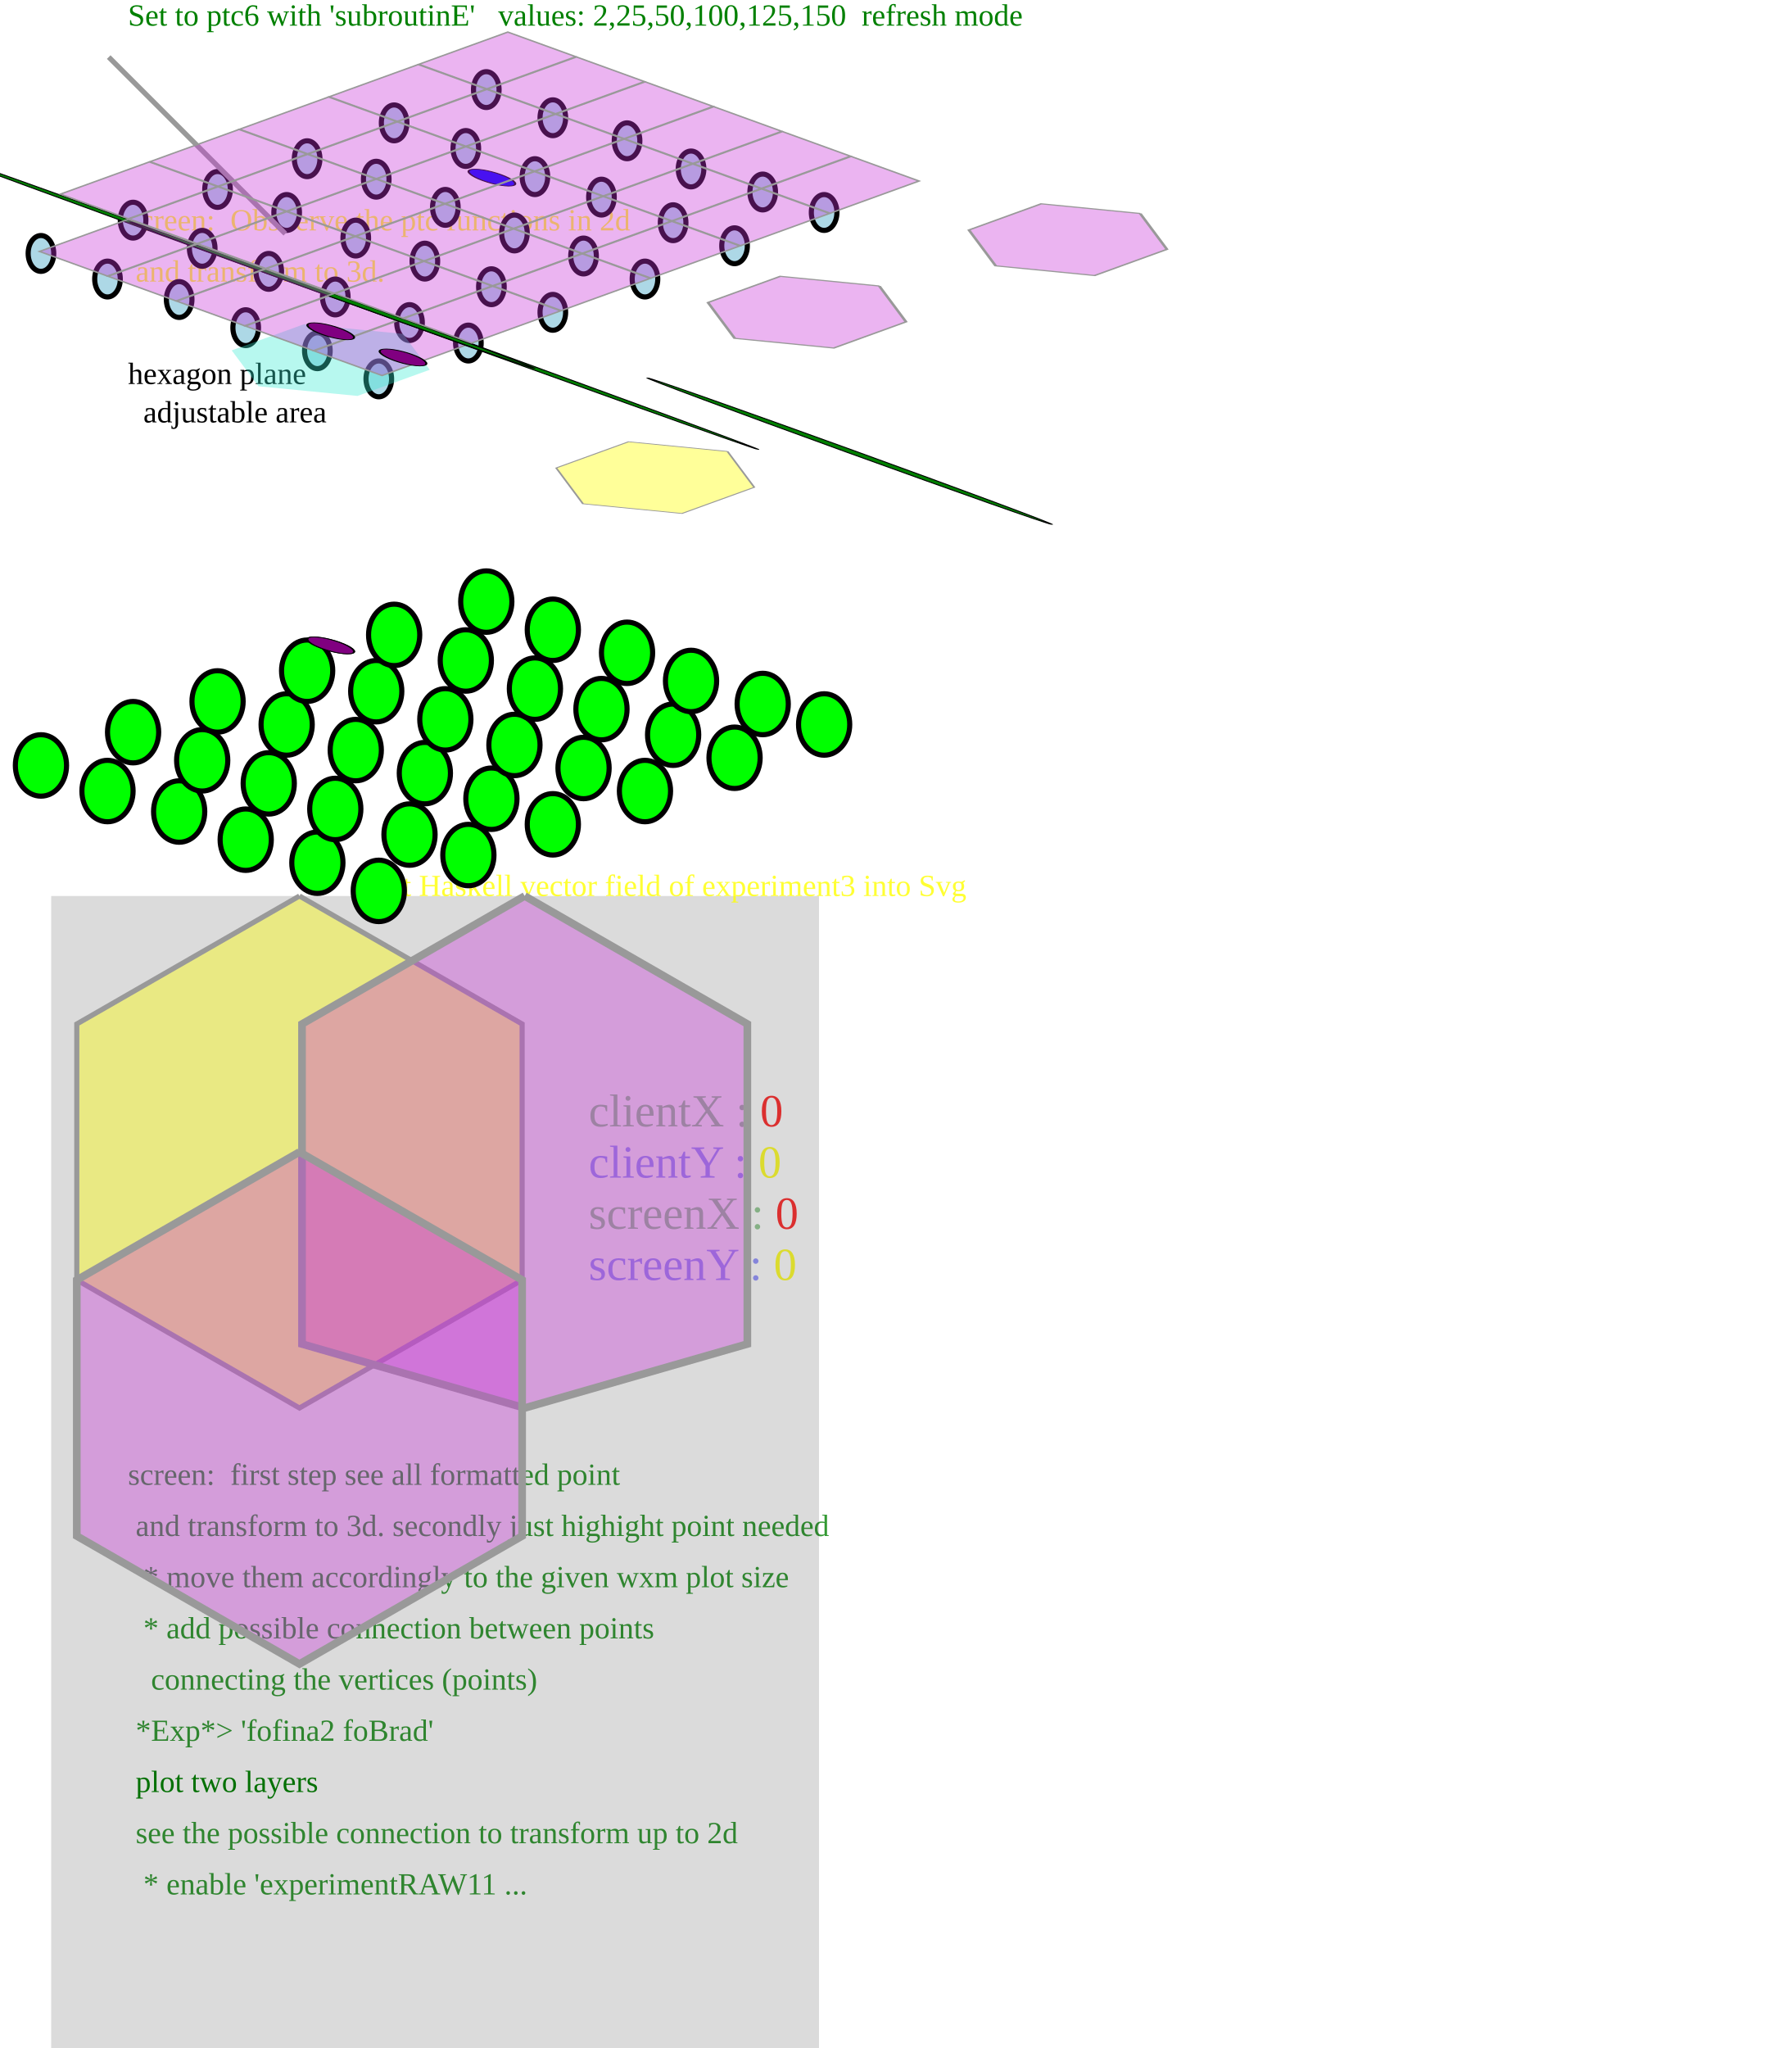
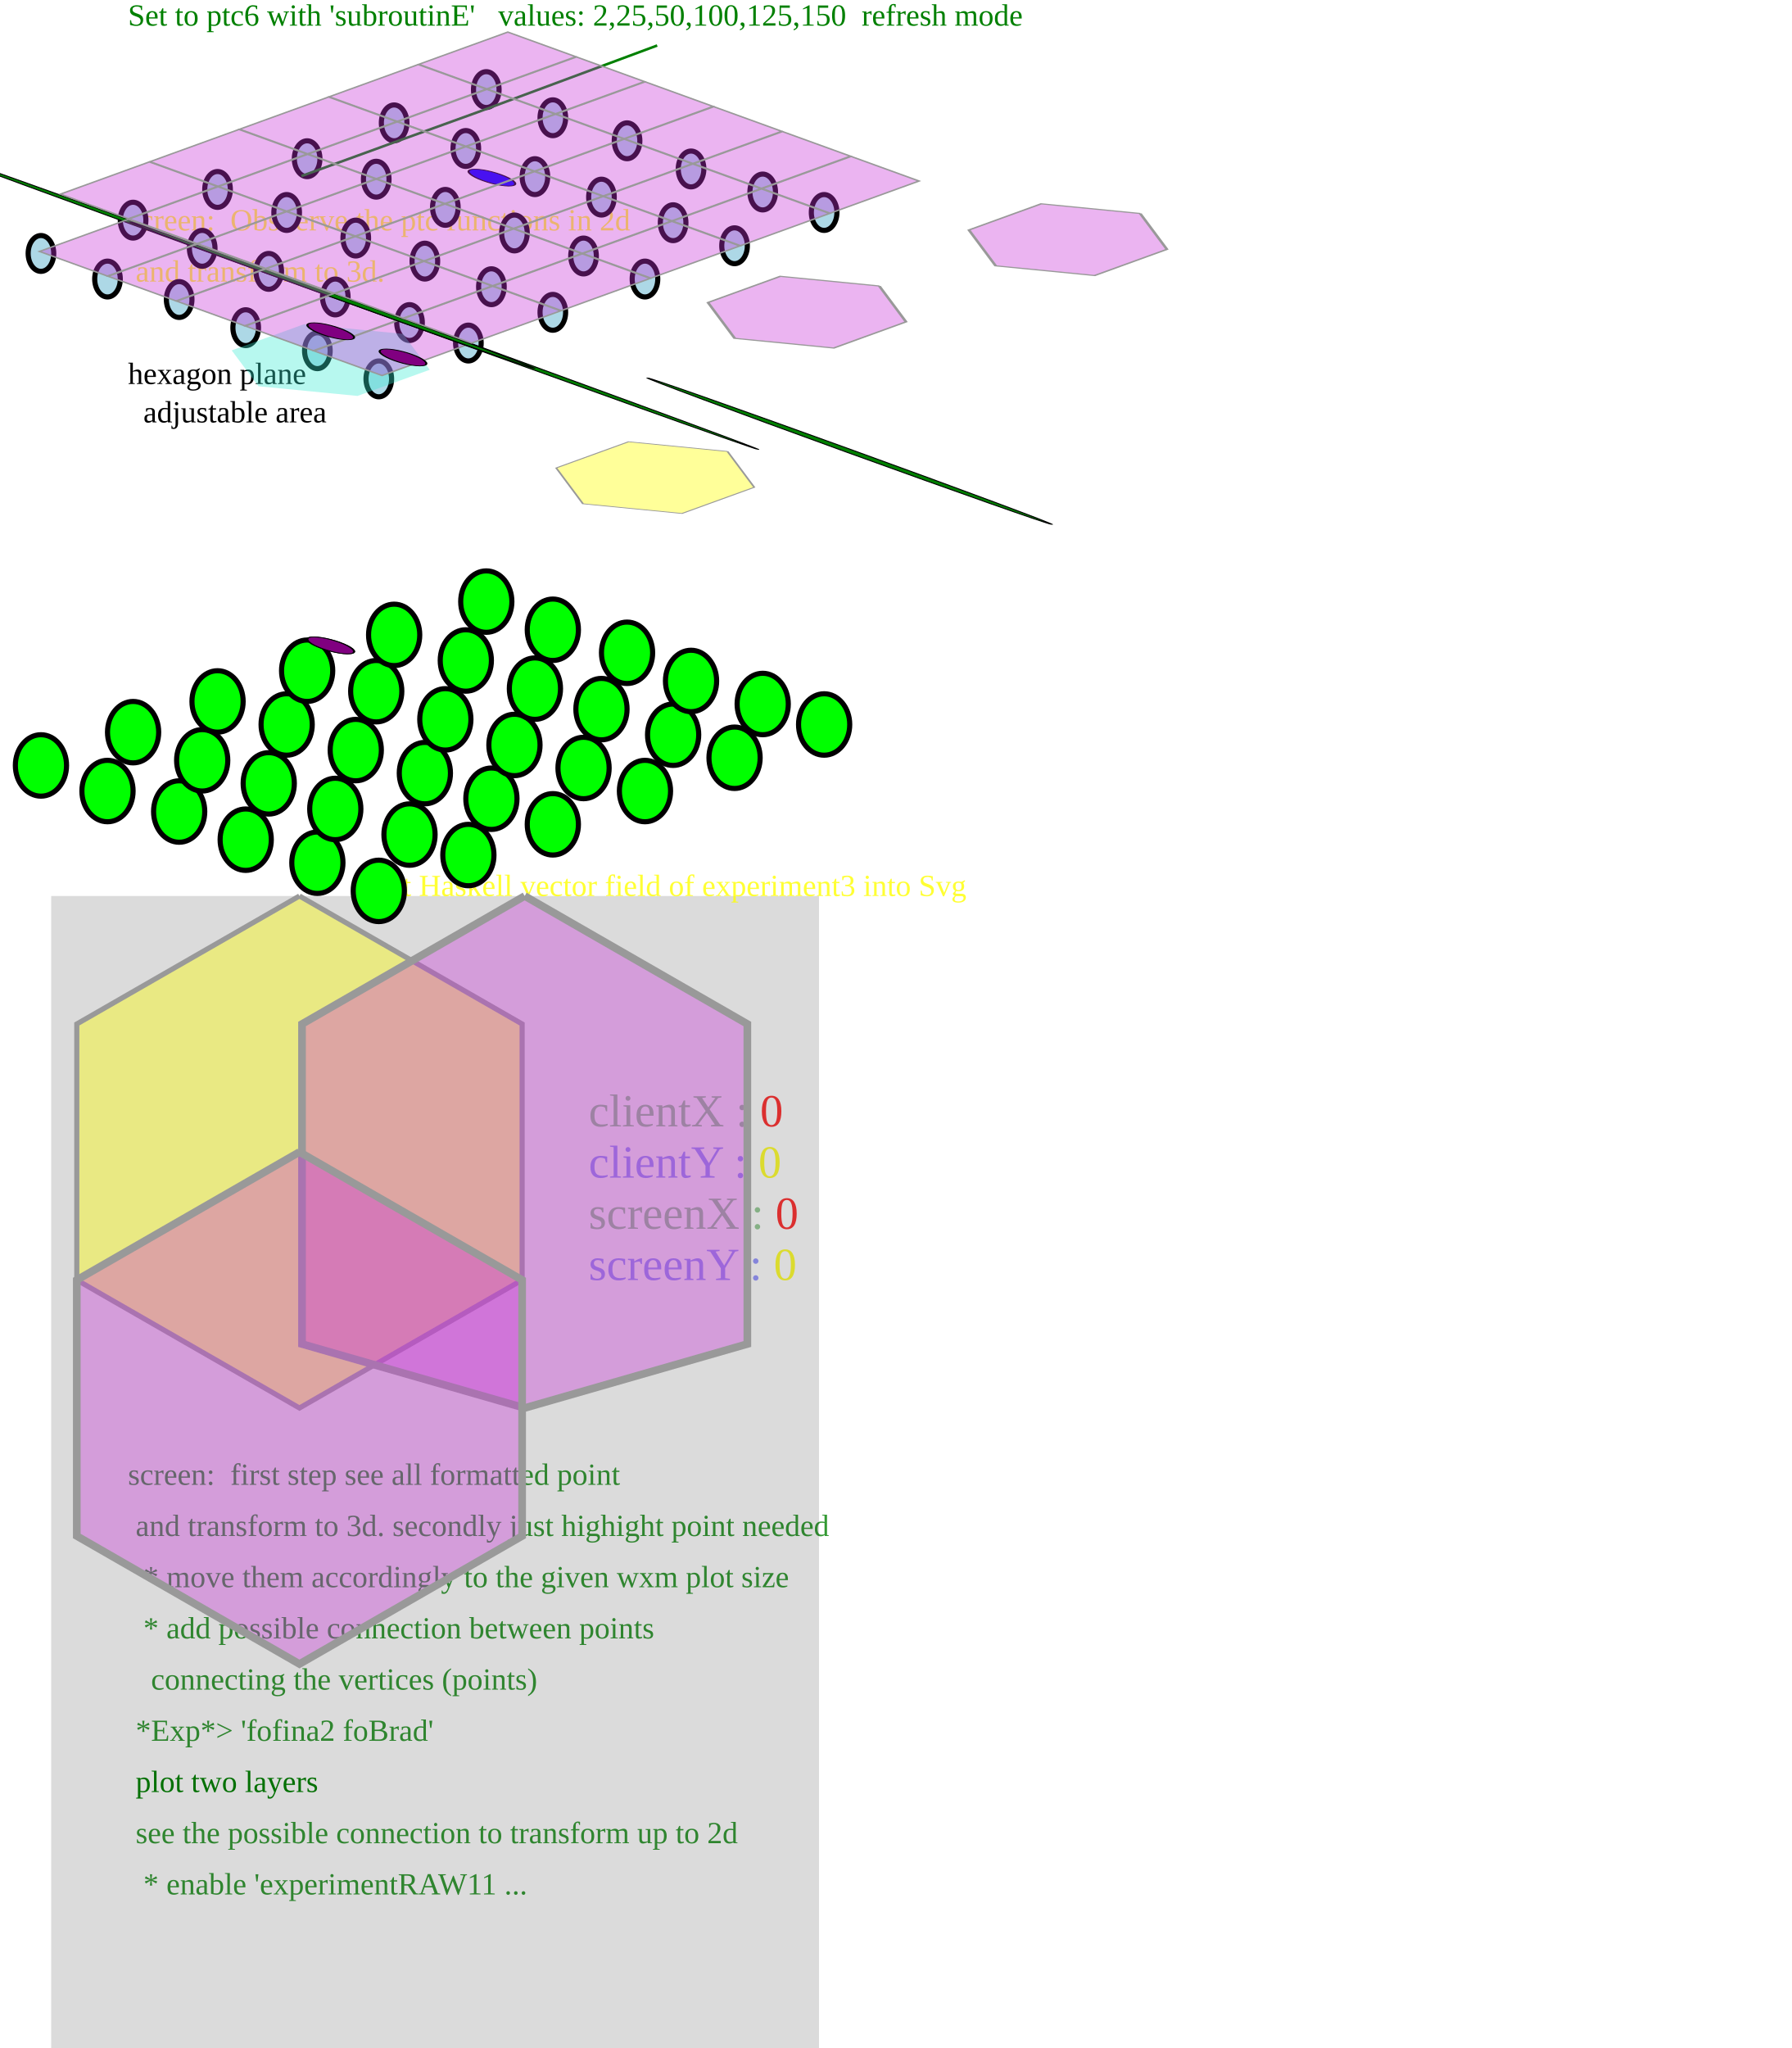
<svg xmlns="http://www.w3.org/2000/svg" id="root" xml:space="preserve" width="700" height="800">
  <g>
    <text x="50" fill="green" y="10">Set to ptc6 with 'subroutinE'
 
values: 2,25,50,100,125,150 
refresh mode</text>
  </g>
  <g>
    <text x="50" y="90" fill="yellow" fill-opacity="0.8">screen:
 Obsverve the ptc functions in 2d </text>
    <text x="50" y="110" fill="yellow" fill-opacity="0.8"> and transform to 3d. </text>
    <animate attributeType="CSS" attributeName="opacity" from="1" to="0" begin="10s" dur="0.2s" fill="freeze" />
  </g>
  <g>
	
/* text what to do */
<text x="50" y="580" fill="green" fill-opacity="0.8">screen:
 first step see all formatted point</text>
    <text x="50" y="600" fill="green" fill-opacity="0.8"> and transform to 3d.
secondly just highight point needed </text>
    <text x="50" y="620" fill="green" fill-opacity="0.8">
 * move them accordingly to the given wxm plot size</text>
    <text x="50" y="640" fill="green" fill-opacity="0.8">
 * add possible connection between points </text>
    <text x="50" y="660" fill="green" fill-opacity="0.8">   connecting the vertices (points) </text>
    <text x="50" y="680" fill="green" fill-opacity="0.8"> *Exp*&gt; 'fofina2 foBrad'</text>
    <text x="50" y="700" fill="green"> plot two layers</text>
    <text x="50" y="720" fill="green" fill-opacity="0.8"> see the possible connection to transform up to 2d</text>
    <text x="50" y="740" fill="green" fill-opacity="0.8">
 * enable 'experimentRAW11 ...</text>
    <text x="50" y="150">hexagon plane</text>
    <text x="50" y="165">  adjustable area</text>
    <text x="230" y="440" font-size="18" fill="green" fill-opacity="0.4">clientX : <tspan id="cX" fill="red" fill-opacity="0.8">0</tspan>
    </text>
    <text x="230" y="460" font-size="18" fill="blue" fill-opacity="0.4">clientY : <tspan id="cY" fill="yellow" fill-opacity="0.8">0</tspan>
    </text>
    <text x="230" y="480" font-size="18" fill="green" fill-opacity="0.4">screenX : <tspan id="sX" fill="red" fill-opacity="0.8">0</tspan>
    </text>
    <text x="230" y="500" font-size="18" fill="blue" fill-opacity="0.4">screenY : <tspan id="sY" fill="yellow" fill-opacity="0.8">0</tspan>
    </text>
    <rect id="go" x="20" y="350" width="300" height="650" style="fill:#1e1c1ecc;fill-opacity:0.2" />
  </g>
  <g>
    <text x="150" y="350" fill="yellow" fill-opacity="0.8">fit Haskell vector field of experiment3 into Svg</text>
  </g>
  <style id="style4">
        .room{
            fill:      #c830d8e7;
            fill-opacity:0.4;
            stroke:     #999;
            stroke-width:   3;
            stroke-color:   blue;
        }
        .room:hover{
            fill:       #30d8c4e7;
            fill-opacity:0.5;
        }
        .hexa{
            fill:      yellow;
            fill-opacity:0.4;
            stroke:     #999;
            stroke-width:   2;
        }
        .hexa:hover{
            fill:       green;
            fill-opacity:0.4;
        }
        .project{
            fill:       lime;
            fill-opacity:0.0;
            stroke:     #999;
            stroke-width:  0;
            
        }
        .project:hover{
            fill:       lime;
            fill-opacity:0.4;
        }
        .check{
            fill:       blue;
            fill-opacity:0.3;
            stroke:     #999;
            stroke-width:  0;
            
        }
        .check:hover{
            fill:     lime;
            fill-opacity:0.4;
        }
        .suite{
            fill:      #37ebd1e7;
            fill-opacity:0.4;
            stroke:     #999;
            stroke-width:  0;
            
        }
        .suite:hover{
            fill:     orange;
            fill-opacity:0.5;
        }

       



    </style>
  <g transform="translate(0,0)">
    <g>
      <ellipse cx="16" cy="99" rx="5" ry="7" stroke="black" stroke-width="2px" style="fill:lightblue">
</ellipse>
      <ellipse cx="42" cy="109" rx="5" ry="7" stroke="black" stroke-width="2px" style="fill:lightblue">
</ellipse>
      <ellipse cx="70" cy="117" rx="5" ry="7" stroke="black" stroke-width="2px" style="fill:lightblue">
</ellipse>
      <ellipse cx="96" cy="128" rx="5" ry="7" stroke="black" stroke-width="2px" style="fill:lightblue">
</ellipse>
      <ellipse cx="124" cy="137" rx="5" ry="7" stroke="black" stroke-width="2px" style="fill:lightblue">
</ellipse>
      <ellipse cx="148" cy="148" rx="5" ry="7" stroke="black" stroke-width="2px" style="fill:lightblue">
</ellipse>
      <ellipse cx="52" cy="86" rx="5" ry="7" stroke="black" stroke-width="2px" style="fill:lightblue">
</ellipse>
      <ellipse cx="79" cy="97" rx="5" ry="7" stroke="black" stroke-width="2px" style="fill:lightblue">
</ellipse>
      <ellipse cx="105" cy="106" rx="5" ry="7" stroke="black" stroke-width="2px" style="fill:lightblue">
</ellipse>
      <ellipse cx="131" cy="116" rx="5" ry="7" stroke="black" stroke-width="2px" style="fill:lightblue">
</ellipse>
      <ellipse cx="160" cy="126" rx="5" ry="7" stroke="black" stroke-width="2px" style="fill:lightblue">
</ellipse>
      <ellipse cx="183" cy="134" rx="5" ry="7" stroke="black" stroke-width="2px" style="fill:lightblue">
</ellipse>
      <ellipse cx="85" cy="74" rx="5" ry="7" stroke="black" stroke-width="2px" style="fill:lightblue">
</ellipse>
      <ellipse cx="112" cy="83" rx="5" ry="7" stroke="black" stroke-width="2px" style="fill:lightblue">
</ellipse>
      <ellipse cx="139" cy="93" rx="5" ry="7" stroke="black" stroke-width="2px" style="fill:lightblue">
</ellipse>
      <ellipse cx="166" cy="102" rx="5" ry="7" stroke="black" stroke-width="2px" style="fill:lightblue">
</ellipse>
      <ellipse cx="192" cy="112" rx="5" ry="7" stroke="black" stroke-width="2px" style="fill:lightblue">
</ellipse>
      <ellipse cx="216" cy="122" rx="5" ry="7" stroke="black" stroke-width="2px" style="fill:lightblue">
</ellipse>
      <ellipse cx="120" cy="62" rx="5" ry="7" stroke="black" stroke-width="2px" style="fill:lightblue">
</ellipse>
      <ellipse cx="147" cy="70" rx="5" ry="7" stroke="black" stroke-width="2px" style="fill:lightblue">
</ellipse>
      <ellipse cx="174" cy="81" rx="5" ry="7" stroke="black" stroke-width="2px" style="fill:lightblue">
</ellipse>
      <ellipse cx="201" cy="91" rx="5" ry="7" stroke="black" stroke-width="2px" style="fill:lightblue">
</ellipse>
      <ellipse cx="228" cy="100" rx="5" ry="7" stroke="black" stroke-width="2px" style="fill:lightblue">
</ellipse>
      <ellipse cx="252" cy="109" rx="5" ry="7" stroke="black" stroke-width="2px" style="fill:lightblue">
</ellipse>
      <ellipse cx="154" cy="48" rx="5" ry="7" stroke="black" stroke-width="2px" style="fill:lightblue">
</ellipse>
      <ellipse cx="182" cy="58" rx="5" ry="7" stroke="black" stroke-width="2px" style="fill:lightblue">
</ellipse>
      <ellipse cx="209" cy="69" rx="5" ry="7" stroke="black" stroke-width="2px" style="fill:lightblue">
</ellipse>
      <ellipse cx="235" cy="77" rx="5" ry="7" stroke="black" stroke-width="2px" style="fill:lightblue">
</ellipse>
      <ellipse cx="263" cy="87" rx="5" ry="7" stroke="black" stroke-width="2px" style="fill:lightblue">
</ellipse>
      <ellipse cx="287" cy="96" rx="5" ry="7" stroke="black" stroke-width="2px" style="fill:lightblue">
</ellipse>
      <ellipse cx="190" cy="35" rx="5" ry="7" stroke="black" stroke-width="2px" style="fill:lightblue">
</ellipse>
      <ellipse cx="270" cy="66" rx="5" ry="7" stroke="black" stroke-width="2px" style="fill:lightblue">
</ellipse>
      <ellipse cx="216" cy="46" rx="5" ry="7" stroke="black" stroke-width="2px" style="fill:lightblue">
</ellipse>
      <ellipse cx="245" cy="55" rx="5" ry="7" stroke="black" stroke-width="2px" style="fill:lightblue">
</ellipse>
      <ellipse cx="298" cy="75" rx="5" ry="7" stroke="black" stroke-width="2px" style="fill:lightblue">
</ellipse>
      <ellipse cx="322" cy="83" rx="5" ry="7" stroke="black" stroke-width="2px" style="fill:lightblue">
</ellipse>
    </g>
  </g>
  <g transform="translate(0,200)">
    <g>
      <ellipse cx="16" cy="99" rx="10" ry="12" stroke="black" stroke-width="2px" style="fill:lime">
</ellipse>
      <ellipse cx="42" cy="109" rx="10" ry="12" stroke="black" stroke-width="2px" style="fill:lime">
</ellipse>
      <ellipse cx="70" cy="117" rx="10" ry="12" stroke="black" stroke-width="2px" style="fill:lime">
</ellipse>
      <ellipse cx="96" cy="128" rx="10" ry="12" stroke="black" stroke-width="2px" style="fill:lime">
</ellipse>
      <ellipse cx="124" cy="137" rx="10" ry="12" stroke="black" stroke-width="2px" style="fill:lime">
</ellipse>
      <ellipse cx="148" cy="148" rx="10" ry="12" stroke="black" stroke-width="2px" style="fill:lime">
</ellipse>
      <ellipse cx="52" cy="86" rx="10" ry="12" stroke="black" stroke-width="2px" style="fill:lime">
</ellipse>
      <ellipse cx="79" cy="97" rx="10" ry="12" stroke="black" stroke-width="2px" style="fill:lime">
</ellipse>
      <ellipse cx="105" cy="106" rx="10" ry="12" stroke="black" stroke-width="2px" style="fill:lime">
</ellipse>
      <ellipse cx="131" cy="116" rx="10" ry="12" stroke="black" stroke-width="2px" style="fill:lime">
</ellipse>
      <ellipse cx="160" cy="126" rx="10" ry="12" stroke="black" stroke-width="2px" style="fill:lime">
</ellipse>
      <ellipse cx="183" cy="134" rx="10" ry="12" stroke="black" stroke-width="2px" style="fill:lime">
</ellipse>
      <ellipse cx="85" cy="74" rx="10" ry="12" stroke="black" stroke-width="2px" style="fill:lime">
</ellipse>
      <ellipse cx="112" cy="83" rx="10" ry="12" stroke="black" stroke-width="2px" style="fill:lime">
</ellipse>
      <ellipse cx="139" cy="93" rx="10" ry="12" stroke="black" stroke-width="2px" style="fill:lime">
</ellipse>
      <ellipse cx="166" cy="102" rx="10" ry="12" stroke="black" stroke-width="2px" style="fill:lime">
</ellipse>
      <ellipse cx="192" cy="112" rx="10" ry="12" stroke="black" stroke-width="2px" style="fill:lime">
</ellipse>
      <ellipse cx="216" cy="122" rx="10" ry="12" stroke="black" stroke-width="2px" style="fill:lime">
</ellipse>
      <ellipse cx="120" cy="62" rx="10" ry="12" stroke="black" stroke-width="2px" style="fill:lime">
</ellipse>
      <ellipse cx="147" cy="70" rx="10" ry="12" stroke="black" stroke-width="2px" style="fill:lime">
</ellipse>
      <ellipse cx="174" cy="81" rx="10" ry="12" stroke="black" stroke-width="2px" style="fill:lime">
</ellipse>
      <ellipse cx="201" cy="91" rx="10" ry="12" stroke="black" stroke-width="2px" style="fill:lime">
</ellipse>
      <ellipse cx="228" cy="100" rx="10" ry="12" stroke="black" stroke-width="2px" style="fill:lime">
</ellipse>
      <ellipse cx="252" cy="109" rx="10" ry="12" stroke="black" stroke-width="2px" style="fill:lime">
</ellipse>
      <ellipse cx="154" cy="48" rx="10" ry="12" stroke="black" stroke-width="2px" style="fill:lime">
</ellipse>
      <ellipse cx="182" cy="58" rx="10" ry="12" stroke="black" stroke-width="2px" style="fill:lime">
</ellipse>
      <ellipse cx="209" cy="69" rx="10" ry="12" stroke="black" stroke-width="2px" style="fill:lime">
</ellipse>
      <ellipse cx="235" cy="77" rx="10" ry="12" stroke="black" stroke-width="2px" style="fill:lime">
</ellipse>
      <ellipse cx="263" cy="87" rx="10" ry="12" stroke="black" stroke-width="2px" style="fill:lime">
</ellipse>
      <ellipse cx="287" cy="96" rx="10" ry="12" stroke="black" stroke-width="2px" style="fill:lime">
</ellipse>
      <ellipse cx="190" cy="35" rx="10" ry="12" stroke="black" stroke-width="2px" style="fill:lime">
</ellipse>
      <ellipse cx="270" cy="66" rx="10" ry="12" stroke="black" stroke-width="2px" style="fill:lime">
</ellipse>
      <ellipse cx="216" cy="46" rx="10" ry="12" stroke="black" stroke-width="2px" style="fill:lime">
</ellipse>
      <ellipse cx="245" cy="55" rx="10" ry="12" stroke="black" stroke-width="2px" style="fill:lime">
</ellipse>
      <ellipse cx="298" cy="75" rx="10" ry="12" stroke="black" stroke-width="2px" style="fill:lime">
</ellipse>
      <ellipse cx="322" cy="83" rx="10" ry="12" stroke="black" stroke-width="2px" style="fill:lime">
</ellipse>
    </g>
  </g>
-   <polyline id="hexagon" points="42.471,22.297 78.471,58.297 111.471,91.297" class="hexa" />
+   <polyline id="hexagon" points="117.771,68.771 150.771,56.771 186.771,43.771 221.771,30.771 256.771,17.771" stroke="green" />
  <g transform="translate(100,30);rotate(90);">
	


</g>
  <g transform="translate(-70,150)">
    <g transform="translate(100,200)">
      <polyline id="hexagon" points="87,0 174,50 174,150 87,200 0,150 0,50 87,0" class="hexa" />
      <animateTransform attributeName="transform" attributeType="XML" type="scale" from="1" to="0.5" additive="sum" begin="0.1s" dur="0.1s" fill="freeze" />
    </g>
    <g transform="translate(188,200)">
      <polyline id="hexagon" points="87,0 174,50 174,175 87,200 0,175 0,50 87,0" class="room" />
      <animateTransform attributeName="transform" attributeType="XML" type="scale" from="1" to="0.5" additive="sum" begin="0.1s" dur="0.1s" fill="freeze" />
    </g>
  </g>
  <g transform="translate(-70,250)">
    <g transform="translate(100,200)">
      <polyline id="hexagon" points="87,0 174,50 174,150 87,200 0,150 0,50 87,0" class="room" />
      <animateTransform attributeName="transform" attributeType="XML" type="scale" from="1" to="0.5" additive="sum" begin="0.1s" dur="0.1s" fill="freeze" />
    </g>
  </g>
  <g transform="matrix(0.282383,0.1022555,-0.2823838,0.1022555,420.923,74.49549)">
    <polyline id="hexagon" points="87,0 174,50 174,150 87,200 0,150 0,50 87,0" class="room" />
/* The top three big hexagons plotted 
-----------------------------------------------------------------------------------------------*/     
    <g transform="translate(-430,370)">
      <g transform="translate(599,370)">
        <polyline id="hexagon" points="87,0 174,50 174,150 87,200 0,150 0,50 87,0" class="hexa" />
        <animateTransform attributeName="transform" attributeType="XML" type="scale" from="1" to="3.1" additive="sum" begin="0.1s" dur="0.1s" fill="freeze" />
        <animateMotion path="M 25, 25 m -19.25, 0 a 19.25,19.25 0 1,0 37.5,0 a 1.25,19.25 0 1,0 -37.5,0" begin="1s" dur="5s" repeatCount="5" />
      </g>
      <g transform="translate(150,370)">
        <polyline id="hexagon" points="87,0 174,50 174,150 87,200 0,150 0,50 87,0" class="suite" />
        <animateTransform attributeName="transform" attributeType="XML" type="scale" from="1" to="3.1" additive="sum" begin="0.1s" dur="0.1s" fill="freeze" />
      </g>
      <g transform="translate(400,370)">
        <polyline id="hexagon" points="87,0 174,50 174,150 87,200 0,150 0,50 87,0" class="project" />
        <animateTransform attributeName="transform" attributeType="XML" type="scale" from="1" to="3.1" additive="sum" begin="0.1s" dur="0.1s" fill="freeze" />
        <animate attributeType="CSS" attributeName="opacity" from="1" to="0" dur="13s" repeatCount="indefinite" />
      </g>
      <g transform="translate(388,-51)">
        <polyline id="hexagon" points="87,0 174,50 174,150 87,200 0,150 0,50 87,0" class="room" />
        <animateTransform attributeName="transform" attributeType="XML" type="scale" from="1" to="3.1" additive="sum" begin="0.1s" dur="0.1s" fill="freeze" />
      </g>
      <g transform="translate(950,720)">
        <polyline id="hexagon" points="87,0 174,50 174,150 87,200 0,150 0,50 87,0" class="project" />
        <animateTransform attributeName="transform" attributeType="XML" type="scale" from="1" to="3.1" additive="sum" begin="0.1s" dur="0.1s" fill="freeze" />
      </g>
      <g transform="translate(950,820)">
        <polyline id="hexagon" points="87,0 174,50 174,150 87,200 0,150 0,50 87,0" class="project" />
        <animateTransform attributeName="transform" attributeType="XML" type="scale" from="1" to="3.1" additive="sum" begin="0.1s" dur="0.1s" fill="freeze" />
      </g>
      <g transform="translate(850,720)">
        <polyline id="hexagon" points="87,0 174,50 174,150 87,200 0,150 0,50 87,0" class="project" />
        <animateTransform attributeName="transform" attributeType="XML" type="scale" from="1" to="3.1" additive="sum" begin="0.1s" dur="0.1s" fill="freeze" />
      </g>
    </g>
/* end of top three hexagons plotted 
------------------------------------------------------------------------------------------------------*/
/* 1-9-2020 added case for ptc5 overview
  role model on how to transform to 58 / 135 degree to ? ....
  when changing up the file dont delete this paragraph */
<g>
      <rect class="room" width="94" height="123" x="-222" y="711" />
      <rect class="room" y="711" x="-317" height="123" width="94" />
      <g transform="translate(29250,29900)">
        <polyline id="hexagon" points="87,0 174,50 174,150 87,200 0,150 0,50 87,0" class="hexa" />
      </g>
      <g transform="translate(29150,30000)">
        <polyline id="hexagon" points="87,0 174,50 174,150 87,200 0,150 0,50 87,0" class="room" />
      </g>
      <g transform="translate(37500,38530)">
        <polyline id="hexagon" points="87,0 174,50 174,150 87,200 0,150 0,50 87,0" class="hexa" />
      </g>
      <g transform="translate(37600,38530)">
        <polyline id="hexagon" points="87,0 174,50 174,150 87,200 0,150 0,50 87,0" class="room" />
      </g>
      <g transform="translate(37600,38430)">
        <polyline id="hexagon" points="87,0 174,50 174,150 87,200 0,150 0,50 87,0" class="room" />
      </g>
      <ellipse cx="-316" cy="715" rx="590" ry="4" stroke="black" stroke-width="2px" style="fill:green">
        <animateColor attributeName="fill" attributeType="CSS" from="blue" to="lime" begin="0.1s" dur="1s" repeatCount="indefinite" />
        <animateTransform attributeName="transform" attributeType="XML" type="rotate" from="0" to="45" begin="0.1s" dur="0.1s" fill="freeze" />
        <animateMotion path="M  0 0 L 860 879" begin="0.1s" dur="0.3s" fill="freeze" />
      </ellipse>
      <ellipse cx="340" cy="655" rx="280" ry="4" stroke="black" stroke-width="2px" style="fill:green">
        <animateColor attributeName="fill" attributeType="CSS" from="blue" to="lime" begin="0.1s" dur="1s" repeatCount="indefinite" />
        <animateTransform attributeName="transform" attributeType="XML" type="rotate" from="0" to="45" begin="0.1s" dur="0.1s" fill="freeze" />
        <animateMotion path="M  0 0 L 280 290" begin="0.1s" dur="0.3s" fill="freeze" />
      </ellipse>
      <ellipse cx="-430" cy="380" rx="30" ry="12" stroke="black" stroke-width="2px" style="fill:blue">
      </ellipse>
      <ellipse cx="-316" cy="715" rx="280" ry="4" stroke="black" stroke-width="2px" style="fill:green">
        <animateColor attributeName="fill" attributeType="CSS" from="blue" to="lime" begin="0.1s" dur="1s" repeatCount="indefinite" />
        <animateTransform attributeName="transform" attributeType="XML" type="rotate" from="0" to="45" begin="0.1s" dur="0.1s" fill="freeze" />
        <animateMotion path="M  0 0 L 480 290" begin="0.1s" dur="0.3s" fill="freeze" />
      </ellipse>
      <ellipse cx="-248" cy="785" rx="30" ry="12" stroke="black" stroke-width="2px" style="fill:purple">
        <animateColor attributeName="fill" attributeType="CSS" from="blue" to="lime" begin="1s" dur="6s" repeatCount="indefinite" />
      </ellipse>
      <ellipse cx="-148" cy="785" rx="30" ry="12" stroke="black" stroke-width="2px" style="fill:purple">
        <animateColor attributeName="fill" attributeType="CSS" from="blue" to="lime" begin="1s" dur="6s" repeatCount="indefinite" />
      </ellipse>
      <animateTransform attributeName="transform" attributeType="XML" type="rotate" from="1" to="45" additive="sum" begin="2s" dur="2.0s" fill="freeze" />
      <animateTransform attributeName="transform" attributeType="XML" type="rotate" from="1" to="-45" additive="sum" begin="10s" dur="2.0s" fill="freeze" />
      <animateTransform attributeName="transform" attributeType="XML" type="rotate" from="1" to="-360" additive="sum" begin="43s" dur="5.0s" fill="freeze" />
      <animateTransform attributeName="transform" attributeType="XML" type="rotate" from="1" to="360" additive="sum" begin="58s" dur="15.0s" repeatCount="1" />
    </g>
/* go automate add layer to animate 3d svg plot 
a Haskell function will write and automate the layer adding
which way does initiate the animation set on timer or just on click or hover? */
<g transform="translate(500,600)">
      <g>
        <ellipse cx="-148" cy="785" rx="30" ry="12" stroke="black" stroke-width="2px" style="fill:purple">
          <animateColor attributeName="fill" attributeType="CSS" from="blue" to="lime" begin="1s" dur="6s" repeatCount="indefinite" />
        </ellipse>
        <animateTransform attributeName="transform" attributeType="XML" type="rotate" from="1" to="360" additive="sum" begin="128s" dur="15.0s" repeatCount="2" />
        <animateMotion path="M 100, 100 m -75, 0 a 75,75 0 1,0 150,0 a 75,75 0 1,0 -150,0" begin="1s" dur="5s" repeatCount="indefinite" />
      </g>
      <g>
        <ellipse cx="-148" cy="785" rx="30" ry="12" stroke="black" stroke-width="2px" style="fill:purple">
          <animateColor attributeName="fill" attributeType="CSS" from="blue" to="lime" begin="1s" dur="6s" repeatCount="indefinite" />
        </ellipse>
        <animateTransform attributeName="transform" attributeType="XML" type="rotate" from="-360" to="-1" additive="sum" begin="128s" dur="11.0s" repeatCount="2" />
        <animateMotion path="M -400, -600 m -75, 0 a 75,75 0 1,0 150,0 a 75,75 0 1,0 -150,0" begin="1s" dur="2s" repeatCount="indefinite" />
      </g>
    </g>
    <g>
      <rect class="room" width="94" height="123" x="-412" y="711" />
      <rect class="room" y="711" x="-507" height="123" width="94" />
      <rect class="room" width="94" height="123" x="-602" y="711" />
      <rect class="room" width="94" height="123" x="-222" y="587" />
      <rect class="room" y="587" x="-317" height="123" width="94" />
      <rect class="room" width="94" height="123" x="-412" y="587" />
      <rect class="room" y="587" x="-507" height="123" width="94" />
      <rect class="room" width="94" height="123" x="-602" y="587" />
      <rect class="room" y="587" x="-697" height="123" width="94" />
      <rect class="room" width="94" height="123" x="-222" y="463" />
      <rect class="room" y="463" x="-317" height="123" width="94" />
      <rect class="room" width="94" height="123" x="-412" y="463" />
      <rect class="room" y="463" x="-507" height="123" width="94" />
      <rect class="room" width="94" height="123" x="-602" y="463" />
      <rect class="room" y="463" x="-697" height="123" width="94" />
      <rect class="room" id="rect3843" width="94" height="123" x="-222" y="339" />
      <rect class="room" y="339" x="-317" height="123" width="94" />
      <rect class="room" id="rect3847" width="94" height="123" x="-412" y="339" />
      <rect class="room" y="339" x="-507" height="123" width="94" id="rect3849" />
      <rect class="room" id="rect3851" width="94" height="123" x="-602" y="339" />
      <rect class="room" y="339" x="-697" height="123" width="94" id="rect3853" />
      <rect class="room" id="rect3855" width="94" height="123" x="-222" y="215" />
      <rect class="room" y="215" x="-317" height="123" width="94" id="rect3857" />
      <rect class="room" id="rect3859" width="94" height="123" x="-412" y="215" />
      <rect class="room" y="215" x="-507" height="123" width="94" id="rect3861" />
      <rect class="room" id="rect3863" width="94" height="123" x="-602" y="215" />
      <rect class="room" y="215" x="-697" height="123" width="94" id="rect3865" />
      <rect class="room" id="rect3867" width="94" height="123" x="-222" y="91" />
      <rect class="room" y="91" x="-317" height="123" width="94" id="rect3869" />
      <rect class="room" id="rect3871" width="94" height="123" x="-412" y="91" />
      <rect class="room" y="91" x="-507" height="123" width="94" id="rect3873" />
      <rect class="room" id="rect3875" width="94" height="123" x="-602" y="91" />
      <rect class="room" y="91" x="-697" height="123" width="94" id="rect3877" />
      <animateTransform attributeName="transform" attributeType="XML" type="rotate" from="1" to="45" additive="sum" begin="0.1" dur="0.1s" fill="freeze" />
      <animateTransform attributeName="transform" attributeType="XML" type="rotate" from="1" to="-45" additive="sum" begin="40s" dur="2.0s" fill="freeze" />
    </g>
  </g>
</svg>
